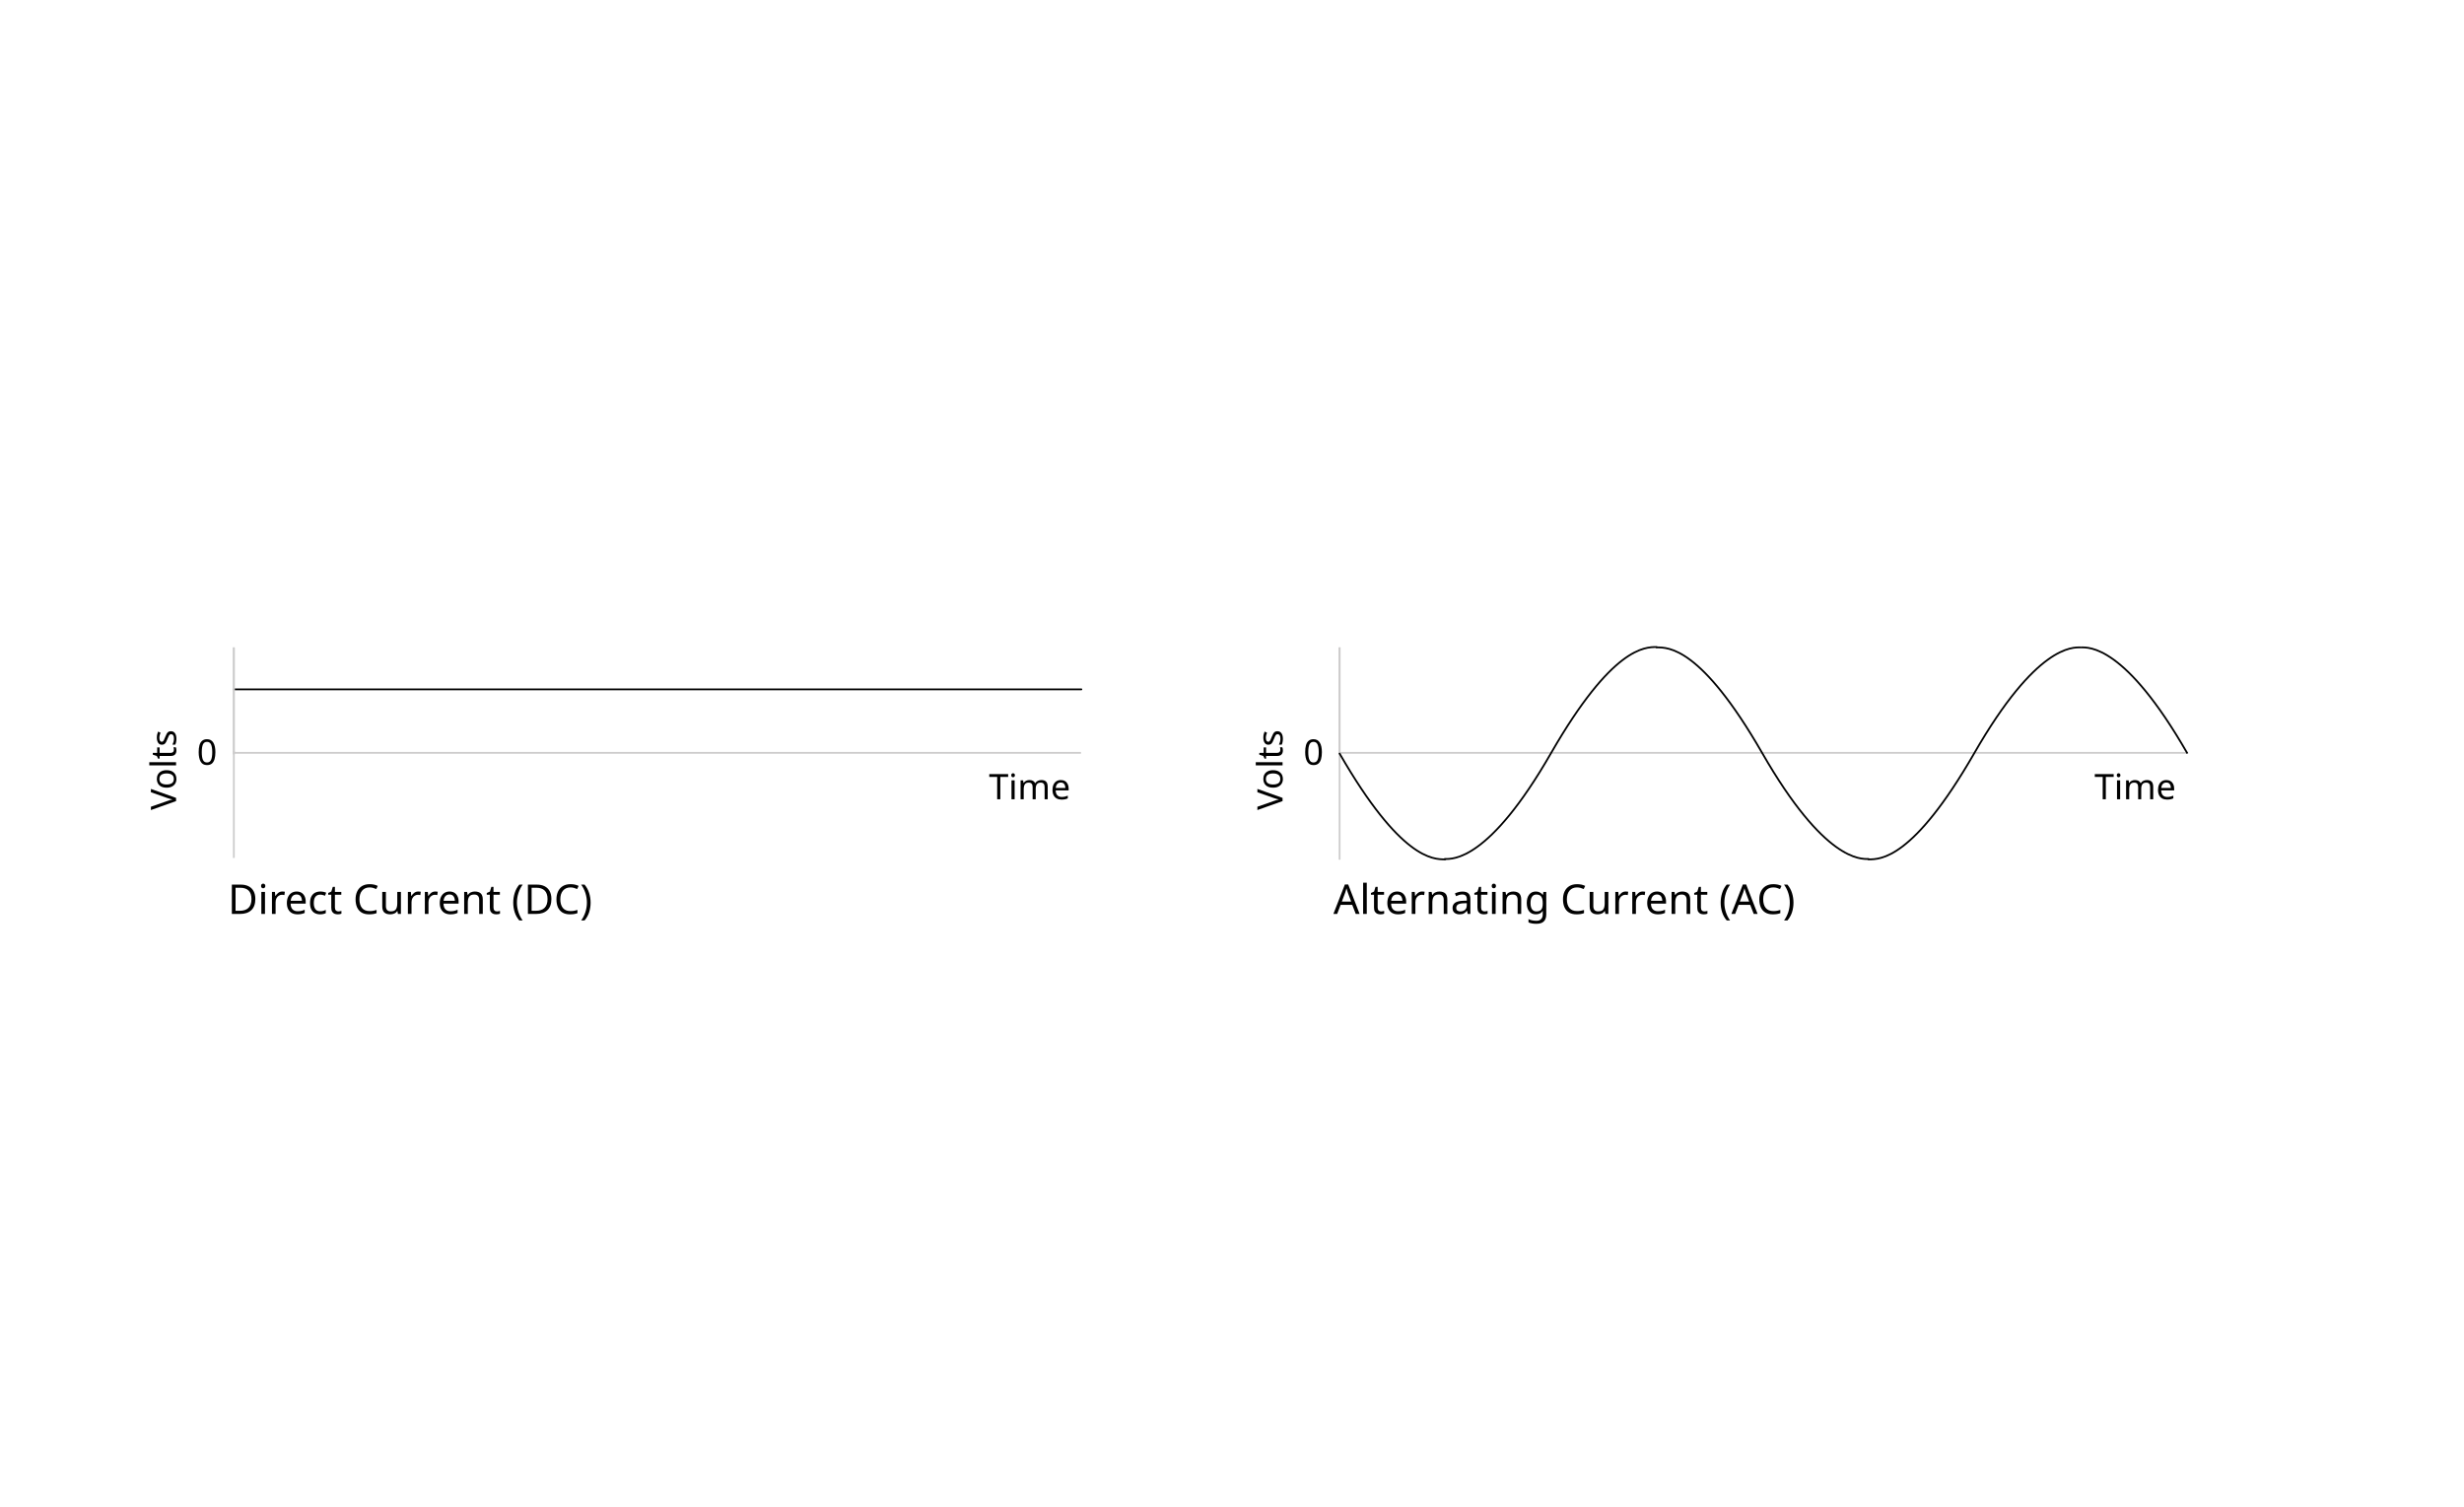
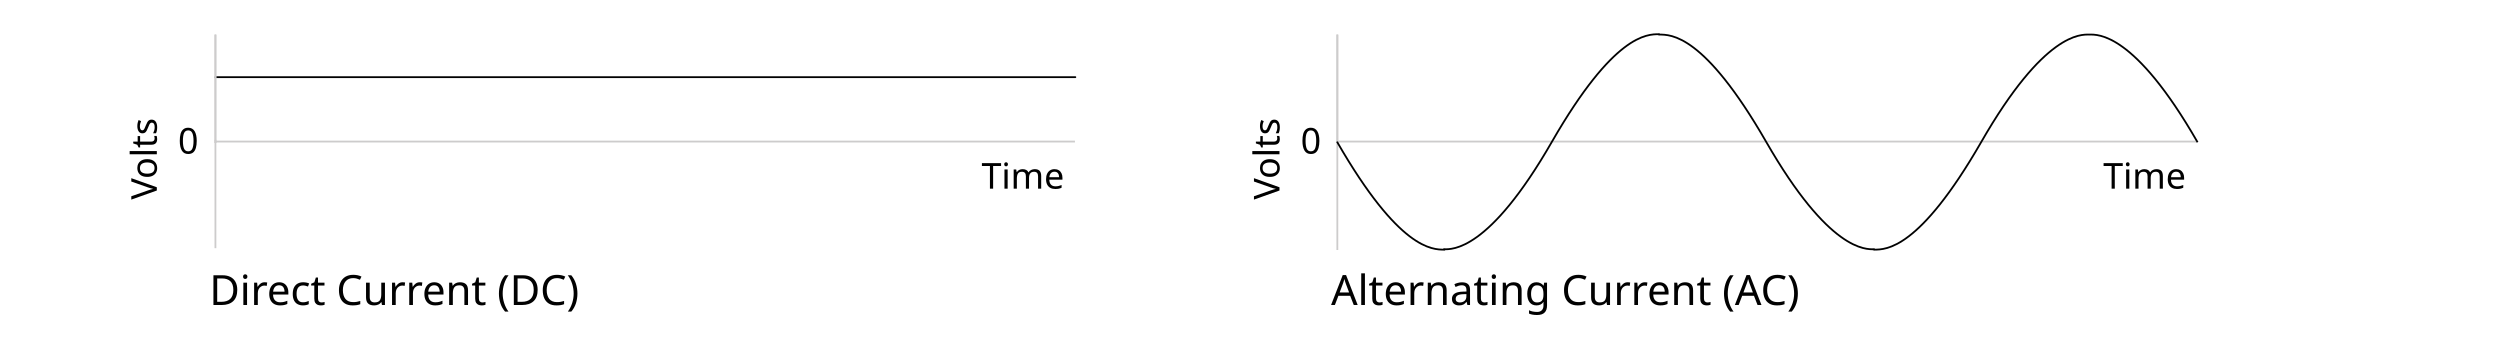
- <svg xmlns="http://www.w3.org/2000/svg" version="1.1" id="Layer_1" x="0px" y="0px" viewBox="0 0 687 420" enable-background="new 0 0 687 420" xml:space="preserve">
-   <line fill="none" stroke="#010101" stroke-width="0.5" stroke-linecap="round" x1="65.2" y1="192.2" x2="301.5" y2="192.2" />
-   <line fill="none" stroke="#CDCCCC" stroke-width="0.5" x1="65.2" y1="180.5" x2="65.2" y2="210.3" />
-   <path fill="none" stroke="#010101" stroke-width="0.117" d="M301.4,239.9" />
-   <path fill="none" stroke="#010101" stroke-width="0.117" d="M301.4,180.5" />
-   <line fill="none" stroke="#CDCCCC" stroke-width="0.5" x1="65.3" y1="209.9" x2="301.4" y2="209.9" />
+ <svg xmlns="http://www.w3.org/2000/svg" version="1.1" id="Layer_1" x="0px" y="0px" viewBox="0 0 687 100" enable-background="new 0 0 687 100" xml:space="preserve">
+   <line fill="none" stroke="#010101" stroke-width="0.5" stroke-linecap="round" x1="59.2" y1="21.2" x2="295.5" y2="21.2" />
+   <line fill="none" stroke="#CDCCCC" stroke-width="0.5" x1="59.2" y1="9.5" x2="59.2" y2="39.3" />
+   <path fill="none" stroke="#010101" stroke-width="0.117" d="M295.4,68.9" />
+   <path fill="none" stroke="#010101" stroke-width="0.117" d="M295.4,9.5" />
+   <line fill="none" stroke="#CDCCCC" stroke-width="0.5" x1="59.3" y1="38.9" x2="295.4" y2="38.9" />
  <g>
-     <text transform="matrix(1 0 0 1 275.7309 222.8428)" font-family="'TheSansMono-W3Light'" font-size="9.82">Time</text>
+     <text transform="matrix(1 0 0 1 269.7366 51.8428)" font-family="'TheSansMono-W3Light'" font-size="9.82">Time</text>
  </g>
  <g>
-     <text transform="matrix(1 0 0 1 63.5365 254.8154)" fill="#010101" font-family="'TheSerif-HP5Plain'" font-size="11.457">Direct Current (DC)</text>
+     <text transform="matrix(1 0 0 1 57.5423 83.8154)" fill="#010101" font-family="'TheSerif-HP5Plain'" font-size="11.457">Direct Current (DC)</text>
  </g>
-   <line fill="none" stroke="#CDCCCC" stroke-width="0.5" x1="65.2" y1="180.5" x2="65.2" y2="210.3" />
-   <line fill="none" stroke="#CDCCCC" stroke-width="0.5" x1="65.2" y1="209.4" x2="65.2" y2="239.2" />
-   <line fill="none" stroke="#CDCCCC" stroke-width="0.5" x1="373.5" y1="180.5" x2="373.5" y2="210.3" />
-   <path fill="none" stroke="#010101" stroke-width="0.117" d="M609.7,239.9" />
-   <path fill="none" stroke="#010101" stroke-width="0.117" d="M609.7,180.5" />
-   <line fill="none" stroke="#CDCCCC" stroke-width="0.5" x1="373.5" y1="209.9" x2="609.7" y2="209.9" />
+   <line fill="none" stroke="#CDCCCC" stroke-width="0.5" x1="59.2" y1="9.5" x2="59.2" y2="39.3" />
+   <line fill="none" stroke="#CDCCCC" stroke-width="0.5" x1="59.2" y1="38.4" x2="59.2" y2="68.2" />
+   <line fill="none" stroke="#CDCCCC" stroke-width="0.5" x1="367.5" y1="9.5" x2="367.5" y2="39.3" />
+   <path fill="none" stroke="#010101" stroke-width="0.117" d="M603.7,68.9" />
+   <path fill="none" stroke="#010101" stroke-width="0.117" d="M603.7,9.5" />
+   <line fill="none" stroke="#CDCCCC" stroke-width="0.5" x1="367.5" y1="38.9" x2="603.7" y2="38.9" />
  <g>
-     <path fill="none" stroke="#010101" stroke-width="0.5" d="M580.2,180.5c2.2,0,12.3-0.7,29.7,29.6" />
+     <path fill="none" stroke="#010101" stroke-width="0.5" d="M574.2,9.5c2.2,0,12.3-0.7,29.7,29.6" />
  </g>
  <g>
-     <text transform="matrix(1 0 0 1 583.9662 222.8428)" font-family="'TheSansMono-W3Light'" font-size="9.82">Time</text>
+     <text transform="matrix(1 0 0 1 577.9719 51.8428)" font-family="'TheSansMono-W3Light'" font-size="9.82">Time</text>
  </g>
  <g>
-     <text transform="matrix(0 -1 1 0 357.5961 225.8535)" font-family="'TheSansMono-W3Light'" font-size="9.82">Volts</text>
+     <text transform="matrix(0 -1 1 0 351.6018 54.8535)" font-family="'TheSansMono-W3Light'" font-size="9.82">Volts</text>
  </g>
  <g>
-     <text transform="matrix(1 0 0 1 371.7719 254.8154)" fill="#010101" font-family="'TheSerif-HP5Plain'" font-size="11.457">Alternating Current (AC)</text>
+     <text transform="matrix(1 0 0 1 365.7776 83.8154)" fill="#010101" font-family="'TheSerif-HP5Plain'" font-size="11.457">Alternating Current (AC)</text>
  </g>
-   <line fill="none" stroke="#CDCCCC" stroke-width="0.5" x1="373.5" y1="180.5" x2="373.5" y2="210.3" />
-   <line fill="none" stroke="#CDCCCC" stroke-width="0.5" x1="373.5" y1="209.9" x2="373.5" y2="239.7" />
+   <line fill="none" stroke="#CDCCCC" stroke-width="0.5" x1="367.5" y1="9.5" x2="367.5" y2="39.3" />
+   <line fill="none" stroke="#CDCCCC" stroke-width="0.5" x1="367.5" y1="38.9" x2="367.5" y2="68.7" />
  <g>
-     <path fill="none" stroke="#010101" stroke-width="0.5" stroke-linecap="round" d="M373.5,210.1c17,29.5,26.1,29.5,29.4,29.5" />
-     <path fill="none" stroke="#010101" stroke-width="0.5" stroke-linecap="round" d="M402.8,239.5c2.2,0,12.3,0.7,29.7-29.6   c17-29.5,26.1-29.5,29.4-29.5" />
-     <path fill="none" stroke="#010101" stroke-width="0.5" stroke-linecap="round" d="M580.1,180.5c-2.2,0-12.3-0.7-29.7,29.6   c-17,29.5-26.1,29.5-29.4,29.5" />
-     <path fill="none" stroke="#010101" stroke-width="0.5" stroke-linecap="round" d="M521,239.5c-2.2,0-12.3,0.7-29.7-29.6   c-17-29.5-26.1-29.4-29.4-29.4" />
+     <path fill="none" stroke="#010101" stroke-width="0.5" stroke-linecap="round" d="M367.5,39.1c17,29.5,26.1,29.5,29.4,29.5" />
+     <path fill="none" stroke="#010101" stroke-width="0.5" stroke-linecap="round" d="M396.8,68.5c2.2,0,12.3,0.7,29.7-29.6   c17-29.5,26.1-29.5,29.4-29.5" />
+     <path fill="none" stroke="#010101" stroke-width="0.5" stroke-linecap="round" d="M574.1,9.5c-2.2,0-12.3-0.7-29.7,29.6   c-17,29.5-26.1,29.5-29.4,29.5" />
+     <path fill="none" stroke="#010101" stroke-width="0.5" stroke-linecap="round" d="M515,68.5c-2.2,0-12.3,0.7-29.7-29.6   c-17-29.5-26.1-29.4-29.4-29.4" />
  </g>
  <g>
-     <text transform="matrix(1 0 0 1 363.4213 213.2256)" font-family="'TheSansMono-W3Light'" font-size="9.82">0</text>
+     <text transform="matrix(1 0 0 1 357.427 42.2256)" font-family="'TheSansMono-W3Light'" font-size="9.82">0</text>
  </g>
  <g>
-     <text transform="matrix(0 -1 1 0 49.0902 225.8535)" font-family="'TheSansMono-W3Light'" font-size="9.82">Volts</text>
+     <text transform="matrix(0 -1 1 0 43.096 54.8535)" font-family="'TheSansMono-W3Light'" font-size="9.82">Volts</text>
  </g>
  <g>
-     <text transform="matrix(1 0 0 1 54.9135 213.2256)" font-family="'TheSansMono-W3Light'" font-size="9.82">0</text>
+     <text transform="matrix(1 0 0 1 48.9192 42.2256)" font-family="'TheSansMono-W3Light'" font-size="9.82">0</text>
  </g>
</svg>
